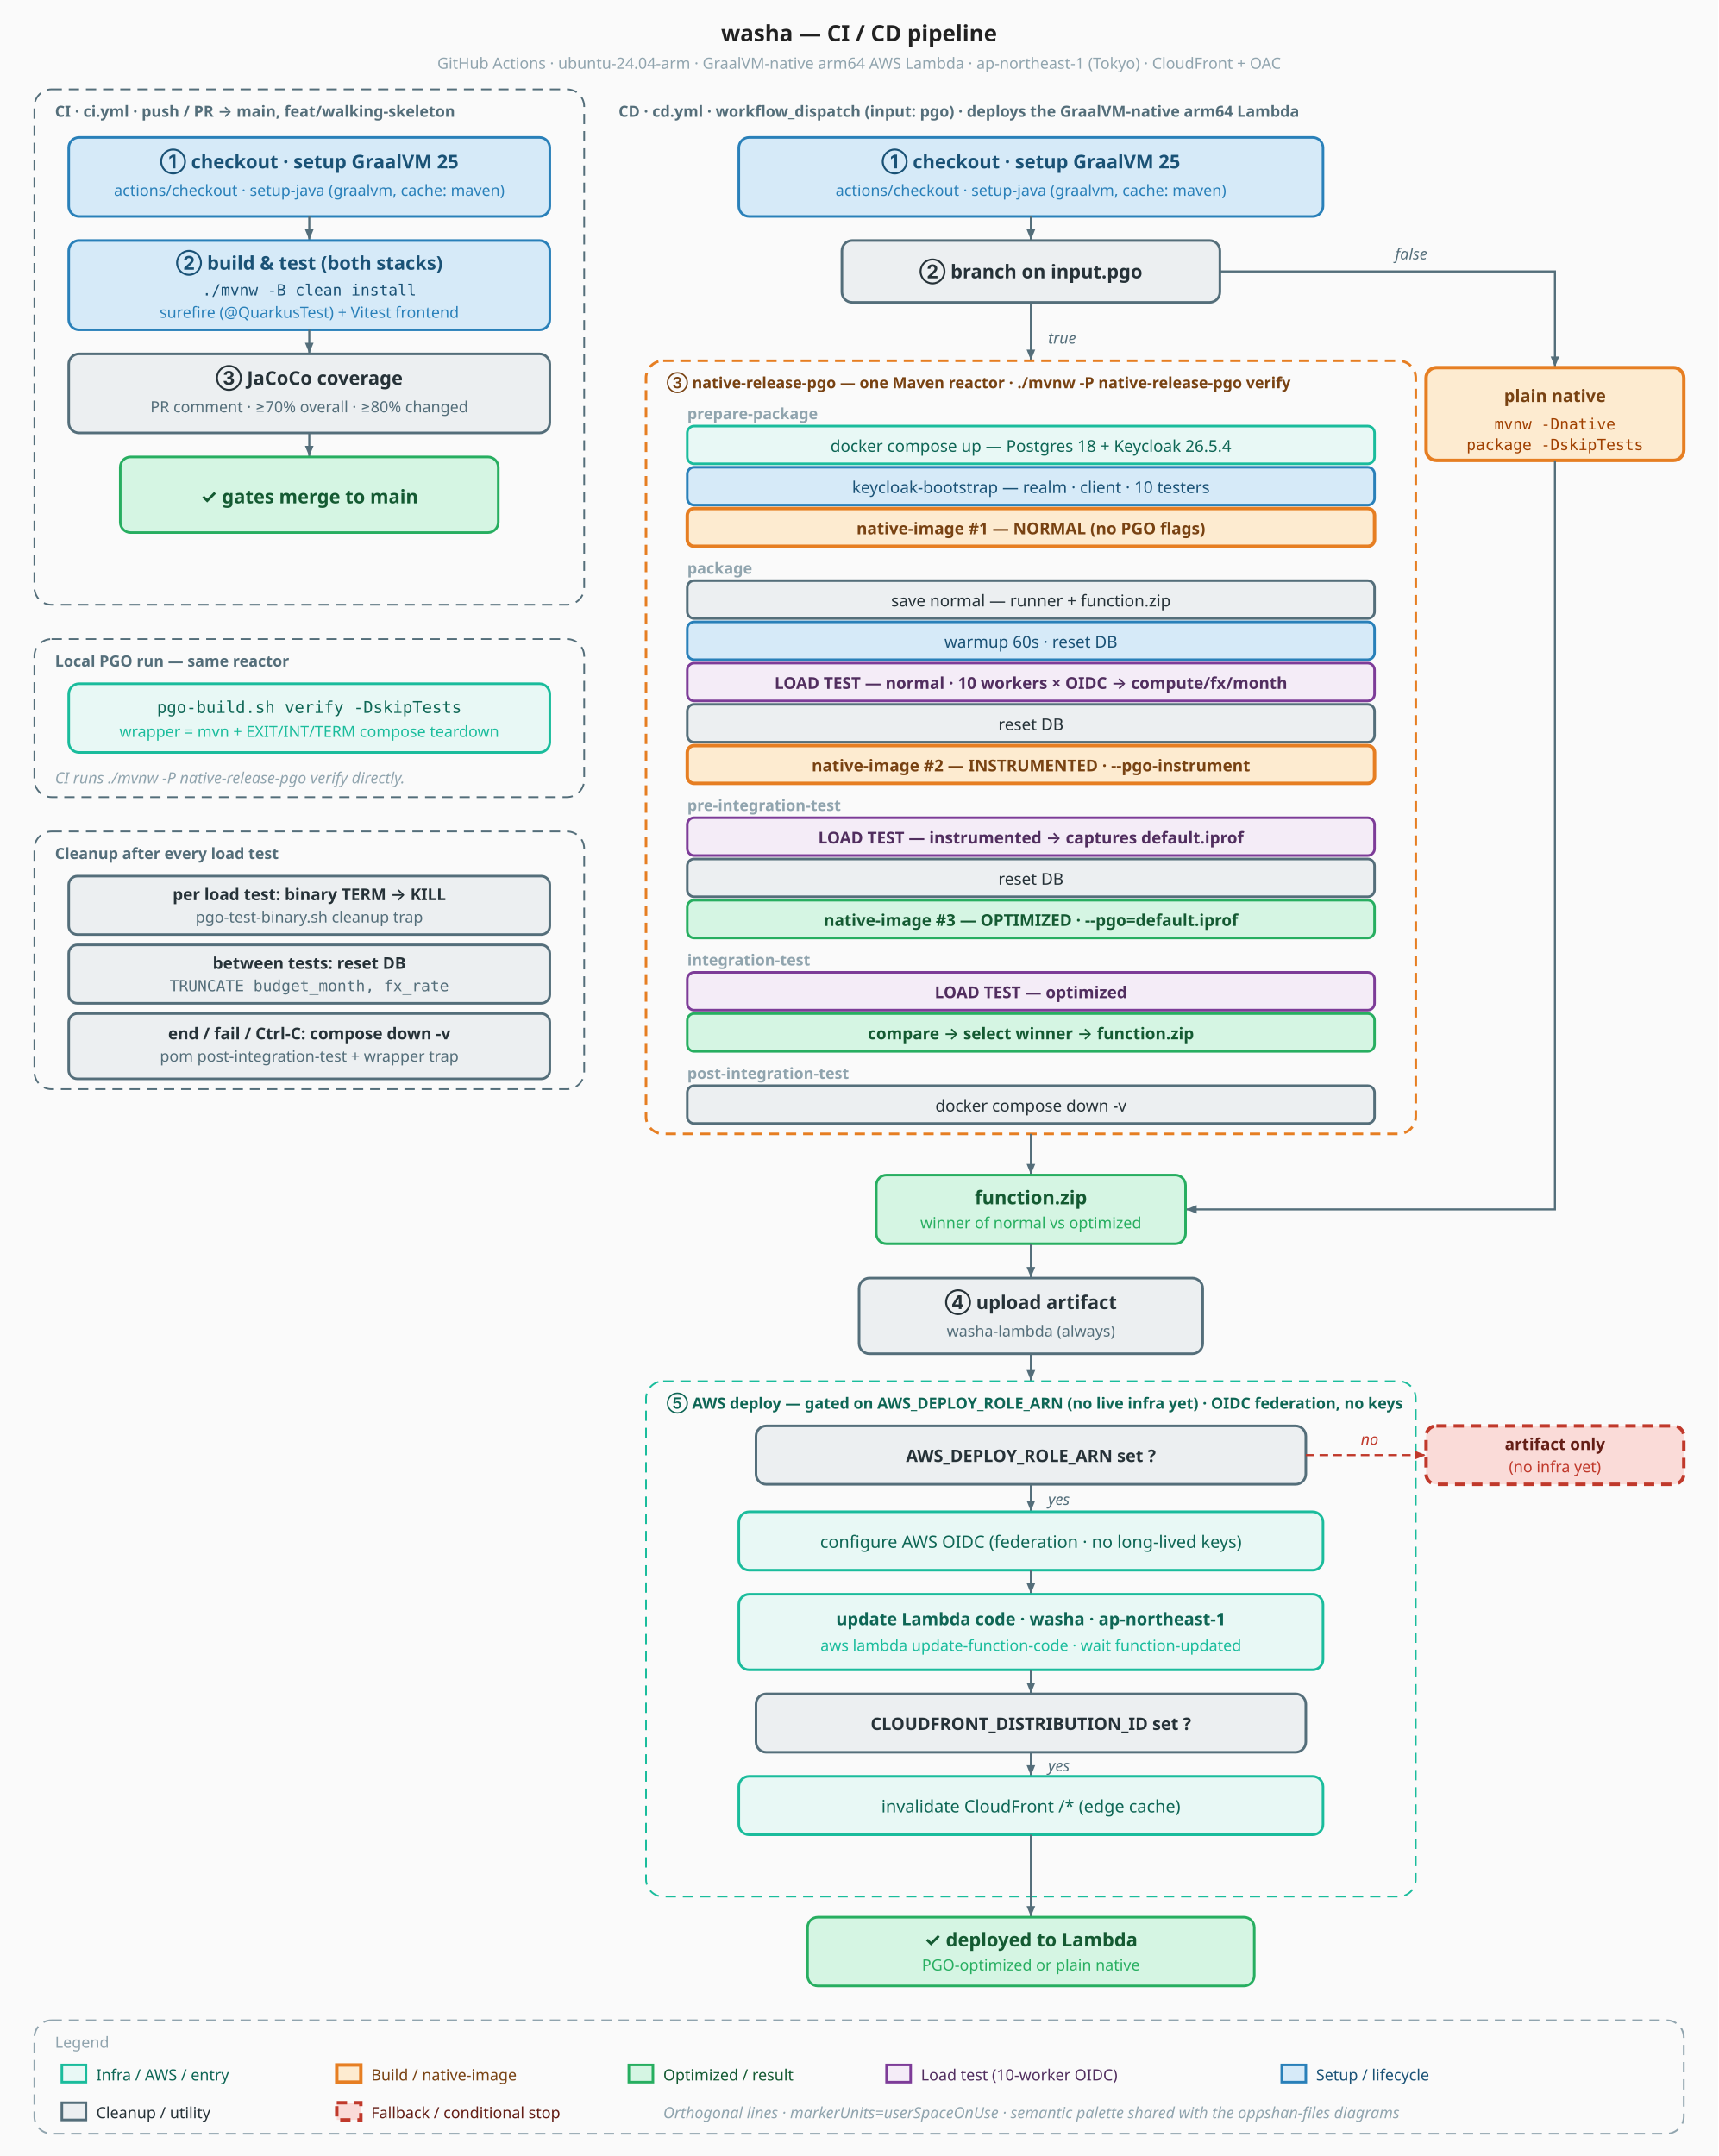
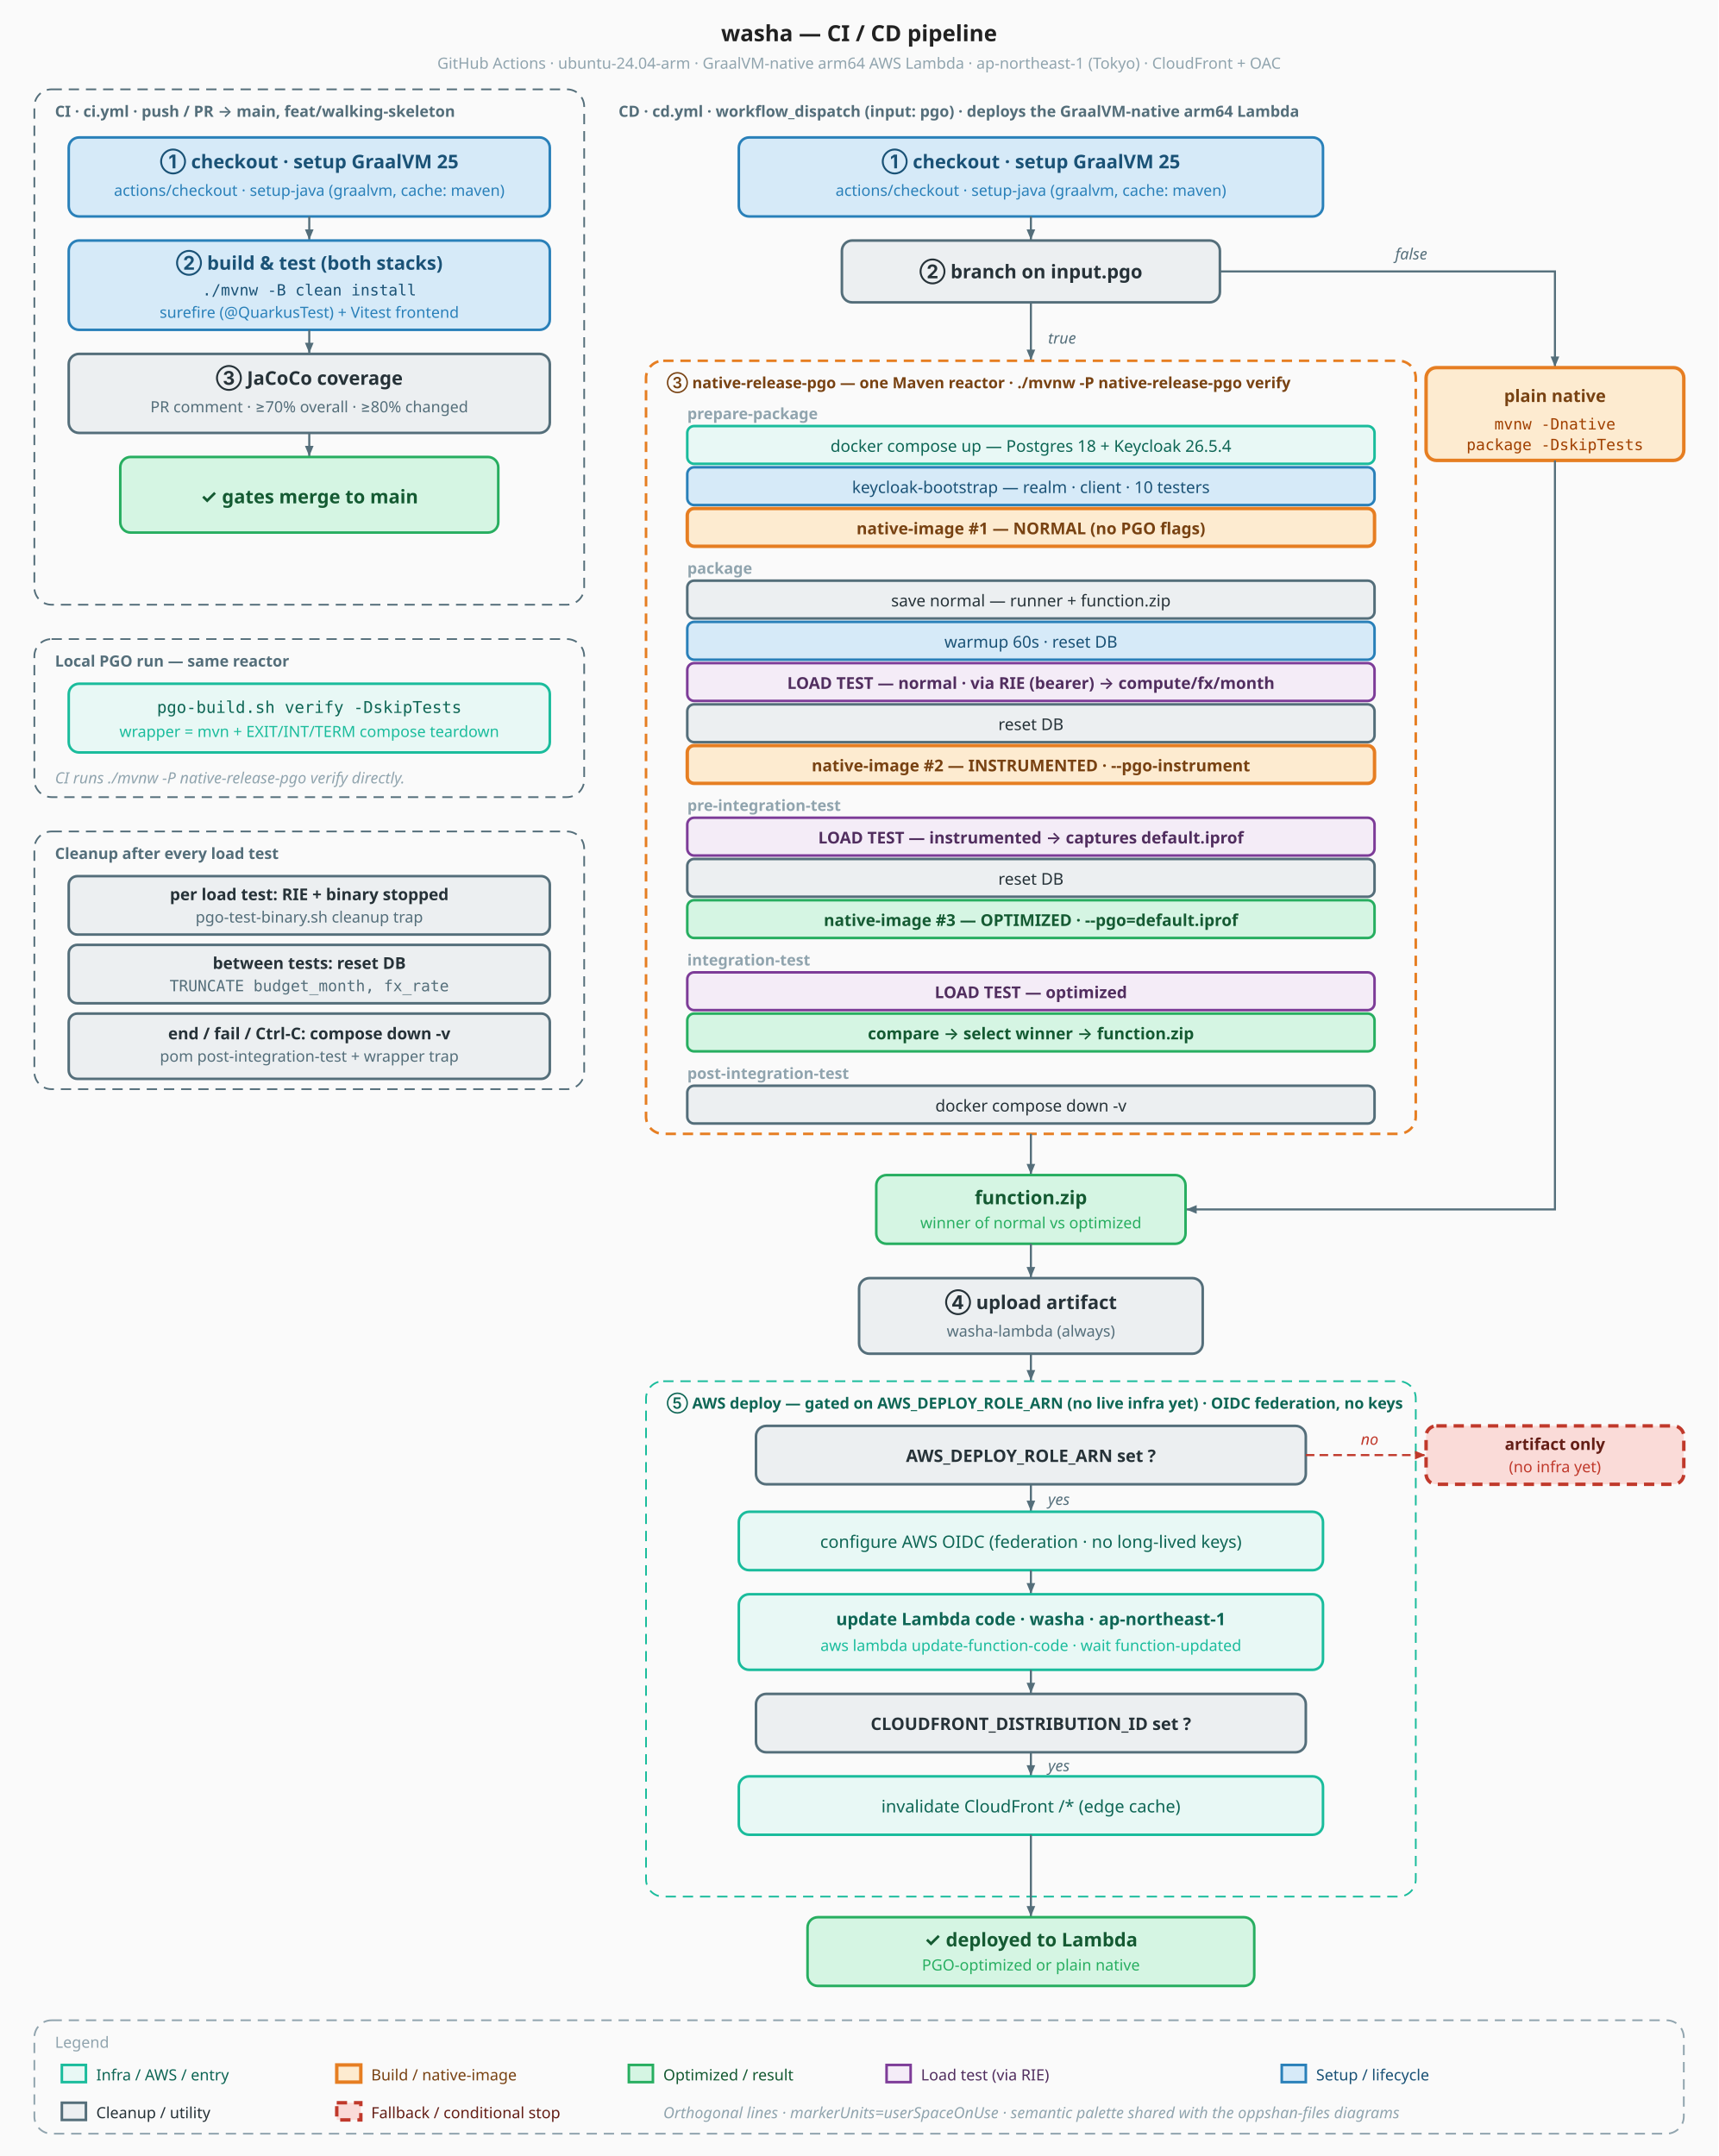
<svg xmlns="http://www.w3.org/2000/svg" viewBox="0 0 1000 1255" width="1000" height="1255" font-family="Segoe UI, system-ui, -apple-system, sans-serif" font-size="12">
  <defs>
    <marker id="arr" viewBox="0 0 10 10" refX="9" refY="5" markerWidth="6" markerHeight="6" orient="auto-start-reverse">
      <path d="M0 1.5 L8.5 5 L0 8.5 z" fill="#546E7A" />
    </marker>
    <marker id="arrRed" viewBox="0 0 10 10" refX="9" refY="5" markerWidth="6" markerHeight="6" orient="auto-start-reverse">
      <path d="M0 1.5 L8.5 5 L0 8.5 z" fill="#C0392B" />
    </marker>
    <style>
      .infra { fill:#E8F8F5; stroke:#1ABC9C; stroke-width:1.5; }
      .build { fill:#FDEBD0; stroke:#E67E22; stroke-width:2; }
      .opt   { fill:#D5F5E3; stroke:#27AE60; stroke-width:1.5; }
      .setup { fill:#D6EAF8; stroke:#2980B9; stroke-width:1.5; }
      .load  { fill:#F4ECF7; stroke:#7D3C98; stroke-width:1.5; }
      .util  { fill:#ECEFF1; stroke:#546E7A; stroke-width:1.5; }
      .stop  { fill:#FADBD8; stroke:#C0392B; stroke-width:2; stroke-dasharray:6 4; }
      .dash  { fill:none; stroke-dasharray:6 4; stroke-width:1; }
      .ln    { stroke:#546E7A; stroke-width:1.2; fill:none; marker-end:url(#arr); }
      .lnr   { stroke:#C0392B; stroke-width:1.2; fill:none; stroke-dasharray:5 3; marker-end:url(#arrRed); }
      .mono  { font-family:monospace; }
    </style>
  </defs>
  <rect width="1000" height="1255" fill="#FAFAFA" />
  <text x="500" y="24" text-anchor="middle" font-size="13" font-weight="700" fill="#212121">washa — CI / CD pipeline</text>
  <text x="500" y="40" text-anchor="middle" font-size="9" fill="#90A4AE">GitHub Actions · ubuntu-24.04-arm · GraalVM-native arm64 AWS Lambda · ap-northeast-1 (Tokyo) · CloudFront + OAC</text>
  <rect class="dash" x="20" y="52" width="320" height="300" rx="10" stroke="#546E7A" />
  <text x="32" y="68" font-size="9" fill="#546E7A" font-weight="600">CI · ci.yml · push / PR → main, feat/walking-skeleton</text>
  <rect class="setup" x="40" y="80" width="280" height="46" rx="6" />
  <text x="180" y="98" text-anchor="middle" font-size="11" font-weight="700" fill="#1A5276">① checkout · setup GraalVM 25</text>
  <text x="180" y="114" text-anchor="middle" font-size="9" fill="#2980B9">actions/checkout · setup-java (graalvm, cache: maven)</text>
  <line class="ln" x1="180" y1="126" x2="180" y2="140" />
  <rect class="setup" x="40" y="140" width="280" height="52" rx="6" />
  <text x="180" y="157" text-anchor="middle" font-size="11" font-weight="700" fill="#1A5276">② build &amp; test (both stacks)</text>
  <text x="180" y="172" text-anchor="middle" font-size="9" fill="#1A5276" class="mono">./mvnw -B clean install</text>
  <text x="180" y="185" text-anchor="middle" font-size="9" fill="#2980B9">surefire (@QuarkusTest) + Vitest frontend</text>
  <line class="ln" x1="180" y1="192" x2="180" y2="206" />
  <rect class="util" x="40" y="206" width="280" height="46" rx="6" />
  <text x="180" y="224" text-anchor="middle" font-size="11" font-weight="700" fill="#263238">③ JaCoCo coverage</text>
  <text x="180" y="240" text-anchor="middle" font-size="9" fill="#546E7A">PR comment · ≥70% overall · ≥80% changed</text>
  <line class="ln" x1="180" y1="252" x2="180" y2="266" />
  <rect class="opt" x="70" y="266" width="220" height="44" rx="6" />
  <text x="180" y="293" text-anchor="middle" font-size="11" font-weight="700" fill="#145A32">✓ gates merge to main</text>
  <rect class="dash" x="20" y="372" width="320" height="92" rx="10" stroke="#546E7A" />
  <text x="32" y="388" font-size="9" fill="#546E7A" font-weight="600">Local PGO run — same reactor</text>
  <rect class="infra" x="40" y="398" width="280" height="40" rx="6" />
  <text x="180" y="415" text-anchor="middle" font-size="9.5" fill="#0E6655" class="mono">pgo-build.sh verify -DskipTests</text>
  <text x="180" y="429" text-anchor="middle" font-size="9" fill="#1ABC9C">wrapper = mvn + EXIT/INT/TERM compose teardown</text>
  <text x="32" y="456" font-size="9" font-style="italic" fill="#90A4AE">CI runs ./mvnw -P native-release-pgo verify directly.</text>
  <rect class="dash" x="20" y="484" width="320" height="150" rx="10" stroke="#546E7A" />
  <text x="32" y="500" font-size="9" fill="#546E7A" font-weight="600">Cleanup after every load test</text>
  <rect class="util" x="40" y="510" width="280" height="34" rx="5" />
-   <text x="180" y="524" text-anchor="middle" font-size="9.5" font-weight="600" fill="#263238">per load test: binary TERM → KILL</text>
+   <text x="180" y="524" text-anchor="middle" font-size="9.5" font-weight="600" fill="#263238">per load test: RIE + binary stopped</text>
  <text x="180" y="537" text-anchor="middle" font-size="9" fill="#546E7A">pgo-test-binary.sh cleanup trap</text>
  <rect class="util" x="40" y="550" width="280" height="34" rx="5" />
  <text x="180" y="564" text-anchor="middle" font-size="9.5" font-weight="600" fill="#263238">between tests: reset DB</text>
  <text x="180" y="577" text-anchor="middle" font-size="9" fill="#546E7A" class="mono">TRUNCATE budget_month, fx_rate</text>
  <rect class="util" x="40" y="590" width="280" height="38" rx="5" />
  <text x="180" y="605" text-anchor="middle" font-size="9.5" font-weight="600" fill="#263238">end / fail / Ctrl-C: compose down -v</text>
  <text x="180" y="618" text-anchor="middle" font-size="9" fill="#546E7A">pom post-integration-test + wrapper trap</text>
  <text x="360" y="68" font-size="9" fill="#546E7A" font-weight="600">CD · cd.yml · workflow_dispatch (input: pgo) · deploys the GraalVM-native arm64 Lambda</text>
  <rect class="setup" x="430" y="80" width="340" height="46" rx="6" />
  <text x="600" y="98" text-anchor="middle" font-size="11" font-weight="700" fill="#1A5276">① checkout · setup GraalVM 25</text>
  <text x="600" y="114" text-anchor="middle" font-size="9" fill="#2980B9">actions/checkout · setup-java (graalvm, cache: maven)</text>
  <line class="ln" x1="600" y1="126" x2="600" y2="140" />
  <rect class="util" x="490" y="140" width="220" height="36" rx="6" />
  <text x="600" y="162" text-anchor="middle" font-size="11" font-weight="700" fill="#263238">② branch on input.pgo</text>
  <line class="ln" x1="600" y1="176" x2="600" y2="210" />
  <text x="610" y="200" font-size="9" font-style="italic" fill="#546E7A">true</text>
  <path class="ln" d="M710,158 H905 V214" />
  <text x="812" y="151" font-size="9" font-style="italic" fill="#546E7A">false</text>
  <rect class="build" x="830" y="214" width="150" height="54" rx="6" />
  <text x="905" y="234" text-anchor="middle" font-size="10" font-weight="700" fill="#784212">plain native</text>
  <text x="905" y="250" text-anchor="middle" font-size="9" fill="#A04000" class="mono">mvnw -Dnative</text>
  <text x="905" y="262" text-anchor="middle" font-size="9" fill="#A04000" class="mono">package -DskipTests</text>
  <path class="ln" d="M905,268 V704 H690" />
  <rect x="376" y="210" width="448" height="450" rx="10" fill="none" stroke="#E67E22" stroke-dasharray="6 4" stroke-width="1.5" />
  <text x="388" y="226" font-size="9" fill="#784212" font-weight="600">③ native-release-pgo — one Maven reactor · ./mvnw -P native-release-pgo verify</text>
  <text x="400" y="244" font-size="9" fill="#90A4AE" font-weight="600">prepare-package</text>
  <rect class="infra" x="400" y="248" width="400" height="22" rx="4" />
  <text x="600" y="263" text-anchor="middle" font-size="9.5" fill="#0E6655">docker compose up — Postgres 18 + Keycloak 26.5.4</text>
  <rect class="setup" x="400" y="272" width="400" height="22" rx="4" />
  <text x="600" y="287" text-anchor="middle" font-size="9.5" fill="#1A5276">keycloak-bootstrap — realm · client · 10 testers</text>
  <rect class="build" x="400" y="296" width="400" height="22" rx="4" />
  <text x="600" y="311" text-anchor="middle" font-size="9.5" font-weight="600" fill="#784212">native-image #1 — NORMAL (no PGO flags)</text>
  <text x="400" y="334" font-size="9" fill="#90A4AE" font-weight="600">package</text>
  <rect class="util" x="400" y="338" width="400" height="22" rx="4" />
  <text x="600" y="353" text-anchor="middle" font-size="9.5" fill="#263238">save normal — runner + function.zip</text>
  <rect class="setup" x="400" y="362" width="400" height="22" rx="4" />
  <text x="600" y="377" text-anchor="middle" font-size="9.5" fill="#1A5276">warmup 60s · reset DB</text>
  <rect class="load" x="400" y="386" width="400" height="22" rx="4" />
-   <text x="600" y="401" text-anchor="middle" font-size="9.5" font-weight="600" fill="#512E5F">LOAD TEST — normal · 10 workers × OIDC → compute/fx/month</text>
+   <text x="600" y="401" text-anchor="middle" font-size="9.5" font-weight="600" fill="#512E5F">LOAD TEST — normal · via RIE (bearer) → compute/fx/month</text>
  <rect class="util" x="400" y="410" width="400" height="22" rx="4" />
  <text x="600" y="425" text-anchor="middle" font-size="9.5" fill="#263238">reset DB</text>
  <rect class="build" x="400" y="434" width="400" height="22" rx="4" />
  <text x="600" y="449" text-anchor="middle" font-size="9.5" font-weight="600" fill="#784212">native-image #2 — INSTRUMENTED · --pgo-instrument</text>
  <text x="400" y="472" font-size="9" fill="#90A4AE" font-weight="600">pre-integration-test</text>
  <rect class="load" x="400" y="476" width="400" height="22" rx="4" />
  <text x="600" y="491" text-anchor="middle" font-size="9.5" font-weight="600" fill="#512E5F">LOAD TEST — instrumented → captures default.iprof</text>
  <rect class="util" x="400" y="500" width="400" height="22" rx="4" />
  <text x="600" y="515" text-anchor="middle" font-size="9.5" fill="#263238">reset DB</text>
  <rect class="opt" x="400" y="524" width="400" height="22" rx="4" />
  <text x="600" y="539" text-anchor="middle" font-size="9.5" font-weight="600" fill="#145A32">native-image #3 — OPTIMIZED · --pgo=default.iprof</text>
  <text x="400" y="562" font-size="9" fill="#90A4AE" font-weight="600">integration-test</text>
  <rect class="load" x="400" y="566" width="400" height="22" rx="4" />
  <text x="600" y="581" text-anchor="middle" font-size="9.5" font-weight="600" fill="#512E5F">LOAD TEST — optimized</text>
  <rect class="opt" x="400" y="590" width="400" height="22" rx="4" />
  <text x="600" y="605" text-anchor="middle" font-size="9.5" font-weight="600" fill="#145A32">compare → select winner → function.zip</text>
  <text x="400" y="628" font-size="9" fill="#90A4AE" font-weight="600">post-integration-test</text>
  <rect class="util" x="400" y="632" width="400" height="22" rx="4" />
  <text x="600" y="647" text-anchor="middle" font-size="9.5" fill="#263238">docker compose down -v</text>
  <line class="ln" x1="600" y1="660" x2="600" y2="684" />
  <rect class="opt" x="510" y="684" width="180" height="40" rx="6" />
  <text x="600" y="701" text-anchor="middle" font-size="11" font-weight="700" fill="#145A32">function.zip</text>
  <text x="600" y="715" text-anchor="middle" font-size="9" fill="#27AE60">winner of normal vs optimized</text>
  <line class="ln" x1="600" y1="724" x2="600" y2="744" />
  <rect class="util" x="500" y="744" width="200" height="44" rx="6" />
  <text x="600" y="762" text-anchor="middle" font-size="11" font-weight="700" fill="#263238">④ upload artifact</text>
  <text x="600" y="778" text-anchor="middle" font-size="9" fill="#546E7A">washa-lambda (always)</text>
  <line class="ln" x1="600" y1="788" x2="600" y2="804" />
  <rect class="dash" x="376" y="804" width="448" height="300" rx="10" stroke="#1ABC9C" />
  <text x="388" y="820" font-size="9" fill="#0E6655" font-weight="600">⑤ AWS deploy — gated on AWS_DEPLOY_ROLE_ARN (no live infra yet) · OIDC federation, no keys</text>
  <rect class="util" x="440" y="830" width="320" height="34" rx="6" />
  <text x="600" y="851" text-anchor="middle" font-size="10" font-weight="700" fill="#263238">AWS_DEPLOY_ROLE_ARN set ?</text>
  <path class="lnr" d="M760,847 H830" />
  <text x="792" y="841" font-size="9" font-style="italic" fill="#C0392B">no</text>
  <rect class="stop" x="830" y="830" width="150" height="34" rx="6" />
  <text x="905" y="844" text-anchor="middle" font-size="9.5" font-weight="700" fill="#641E16">artifact only</text>
  <text x="905" y="857" text-anchor="middle" font-size="9" fill="#C0392B">(no infra yet)</text>
  <line class="ln" x1="600" y1="864" x2="600" y2="880" />
  <text x="610" y="876" font-size="9" font-style="italic" fill="#546E7A">yes</text>
  <rect class="infra" x="430" y="880" width="340" height="34" rx="6" />
  <text x="600" y="901" text-anchor="middle" font-size="10" fill="#0E6655">configure AWS OIDC (federation · no long-lived keys)</text>
  <line class="ln" x1="600" y1="914" x2="600" y2="928" />
  <rect class="infra" x="430" y="928" width="340" height="44" rx="6" />
  <text x="600" y="946" text-anchor="middle" font-size="10" font-weight="700" fill="#0E6655">update Lambda code · washa · ap-northeast-1</text>
  <text x="600" y="961" text-anchor="middle" font-size="9" fill="#1ABC9C">aws lambda update-function-code · wait function-updated</text>
  <line class="ln" x1="600" y1="972" x2="600" y2="986" />
  <rect class="util" x="440" y="986" width="320" height="34" rx="6" />
  <text x="600" y="1007" text-anchor="middle" font-size="10" font-weight="700" fill="#263238">CLOUDFRONT_DISTRIBUTION_ID set ?</text>
  <line class="ln" x1="600" y1="1020" x2="600" y2="1034" />
  <text x="610" y="1031" font-size="9" font-style="italic" fill="#546E7A">yes</text>
  <rect class="infra" x="430" y="1034" width="340" height="34" rx="6" />
  <text x="600" y="1055" text-anchor="middle" font-size="10" fill="#0E6655">invalidate CloudFront /* (edge cache)</text>
  <line class="ln" x1="600" y1="1068" x2="600" y2="1116" />
  <rect class="opt" x="470" y="1116" width="260" height="40" rx="6" />
  <text x="600" y="1133" text-anchor="middle" font-size="11" font-weight="700" fill="#145A32">✓ deployed to Lambda</text>
  <text x="600" y="1147" text-anchor="middle" font-size="9" fill="#27AE60">PGO-optimized or plain native</text>
  <rect class="dash" x="20" y="1176" width="960" height="66" rx="10" stroke="#90A4AE" />
  <text x="32" y="1192" font-size="9" fill="#90A4AE">Legend</text>
  <rect class="infra" x="36" y="1202" width="14" height="10" />
  <text x="56" y="1211" font-size="9" fill="#0E6655">Infra / AWS / entry</text>
  <rect class="build" x="196" y="1202" width="14" height="10" />
  <text x="216" y="1211" font-size="9" fill="#784212">Build / native-image</text>
  <rect class="opt" x="366" y="1202" width="14" height="10" />
  <text x="386" y="1211" font-size="9" fill="#145A32">Optimized / result</text>
  <rect class="load" x="516" y="1202" width="14" height="10" />
-   <text x="536" y="1211" font-size="9" fill="#512E5F">Load test (10-worker OIDC)</text>
+   <text x="536" y="1211" font-size="9" fill="#512E5F">Load test (via RIE)</text>
  <rect class="setup" x="746" y="1202" width="14" height="10" />
  <text x="766" y="1211" font-size="9" fill="#1A5276">Setup / lifecycle</text>
  <rect class="util" x="36" y="1224" width="14" height="10" />
  <text x="56" y="1233" font-size="9" fill="#263238">Cleanup / utility</text>
  <rect class="stop" x="196" y="1224" width="14" height="10" />
  <text x="216" y="1233" font-size="9" fill="#641E16">Fallback / conditional stop</text>
  <text x="386" y="1233" font-size="9" font-style="italic" fill="#90A4AE">Orthogonal lines · markerUnits=userSpaceOnUse · semantic palette shared with the oppshan-files diagrams</text>
</svg>
